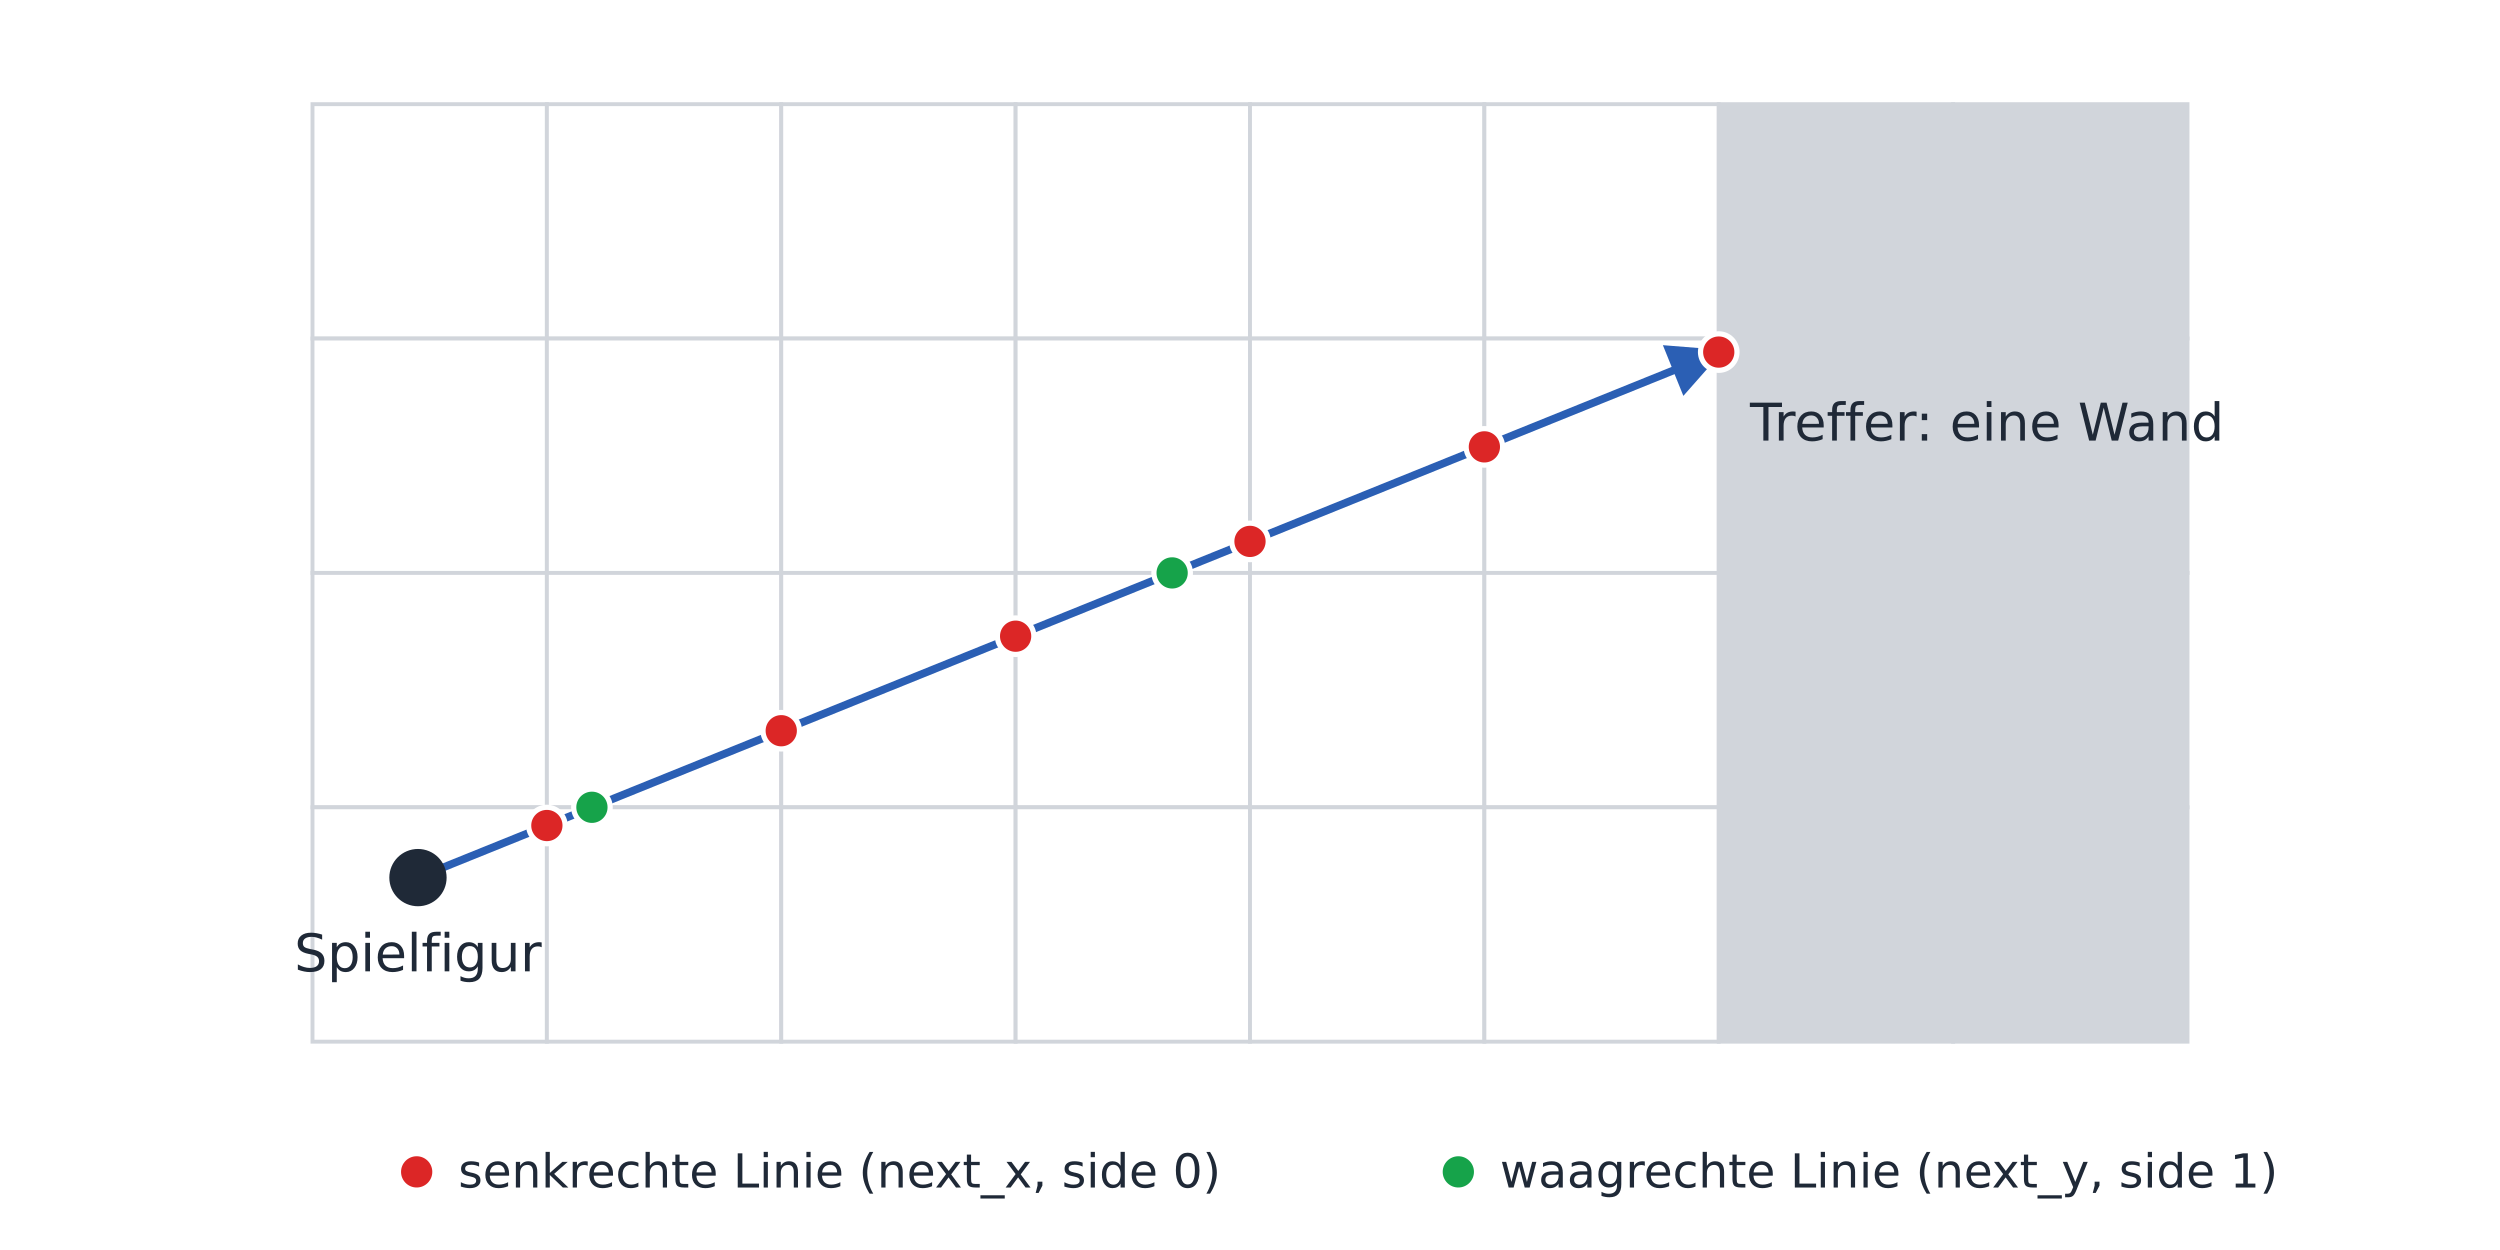
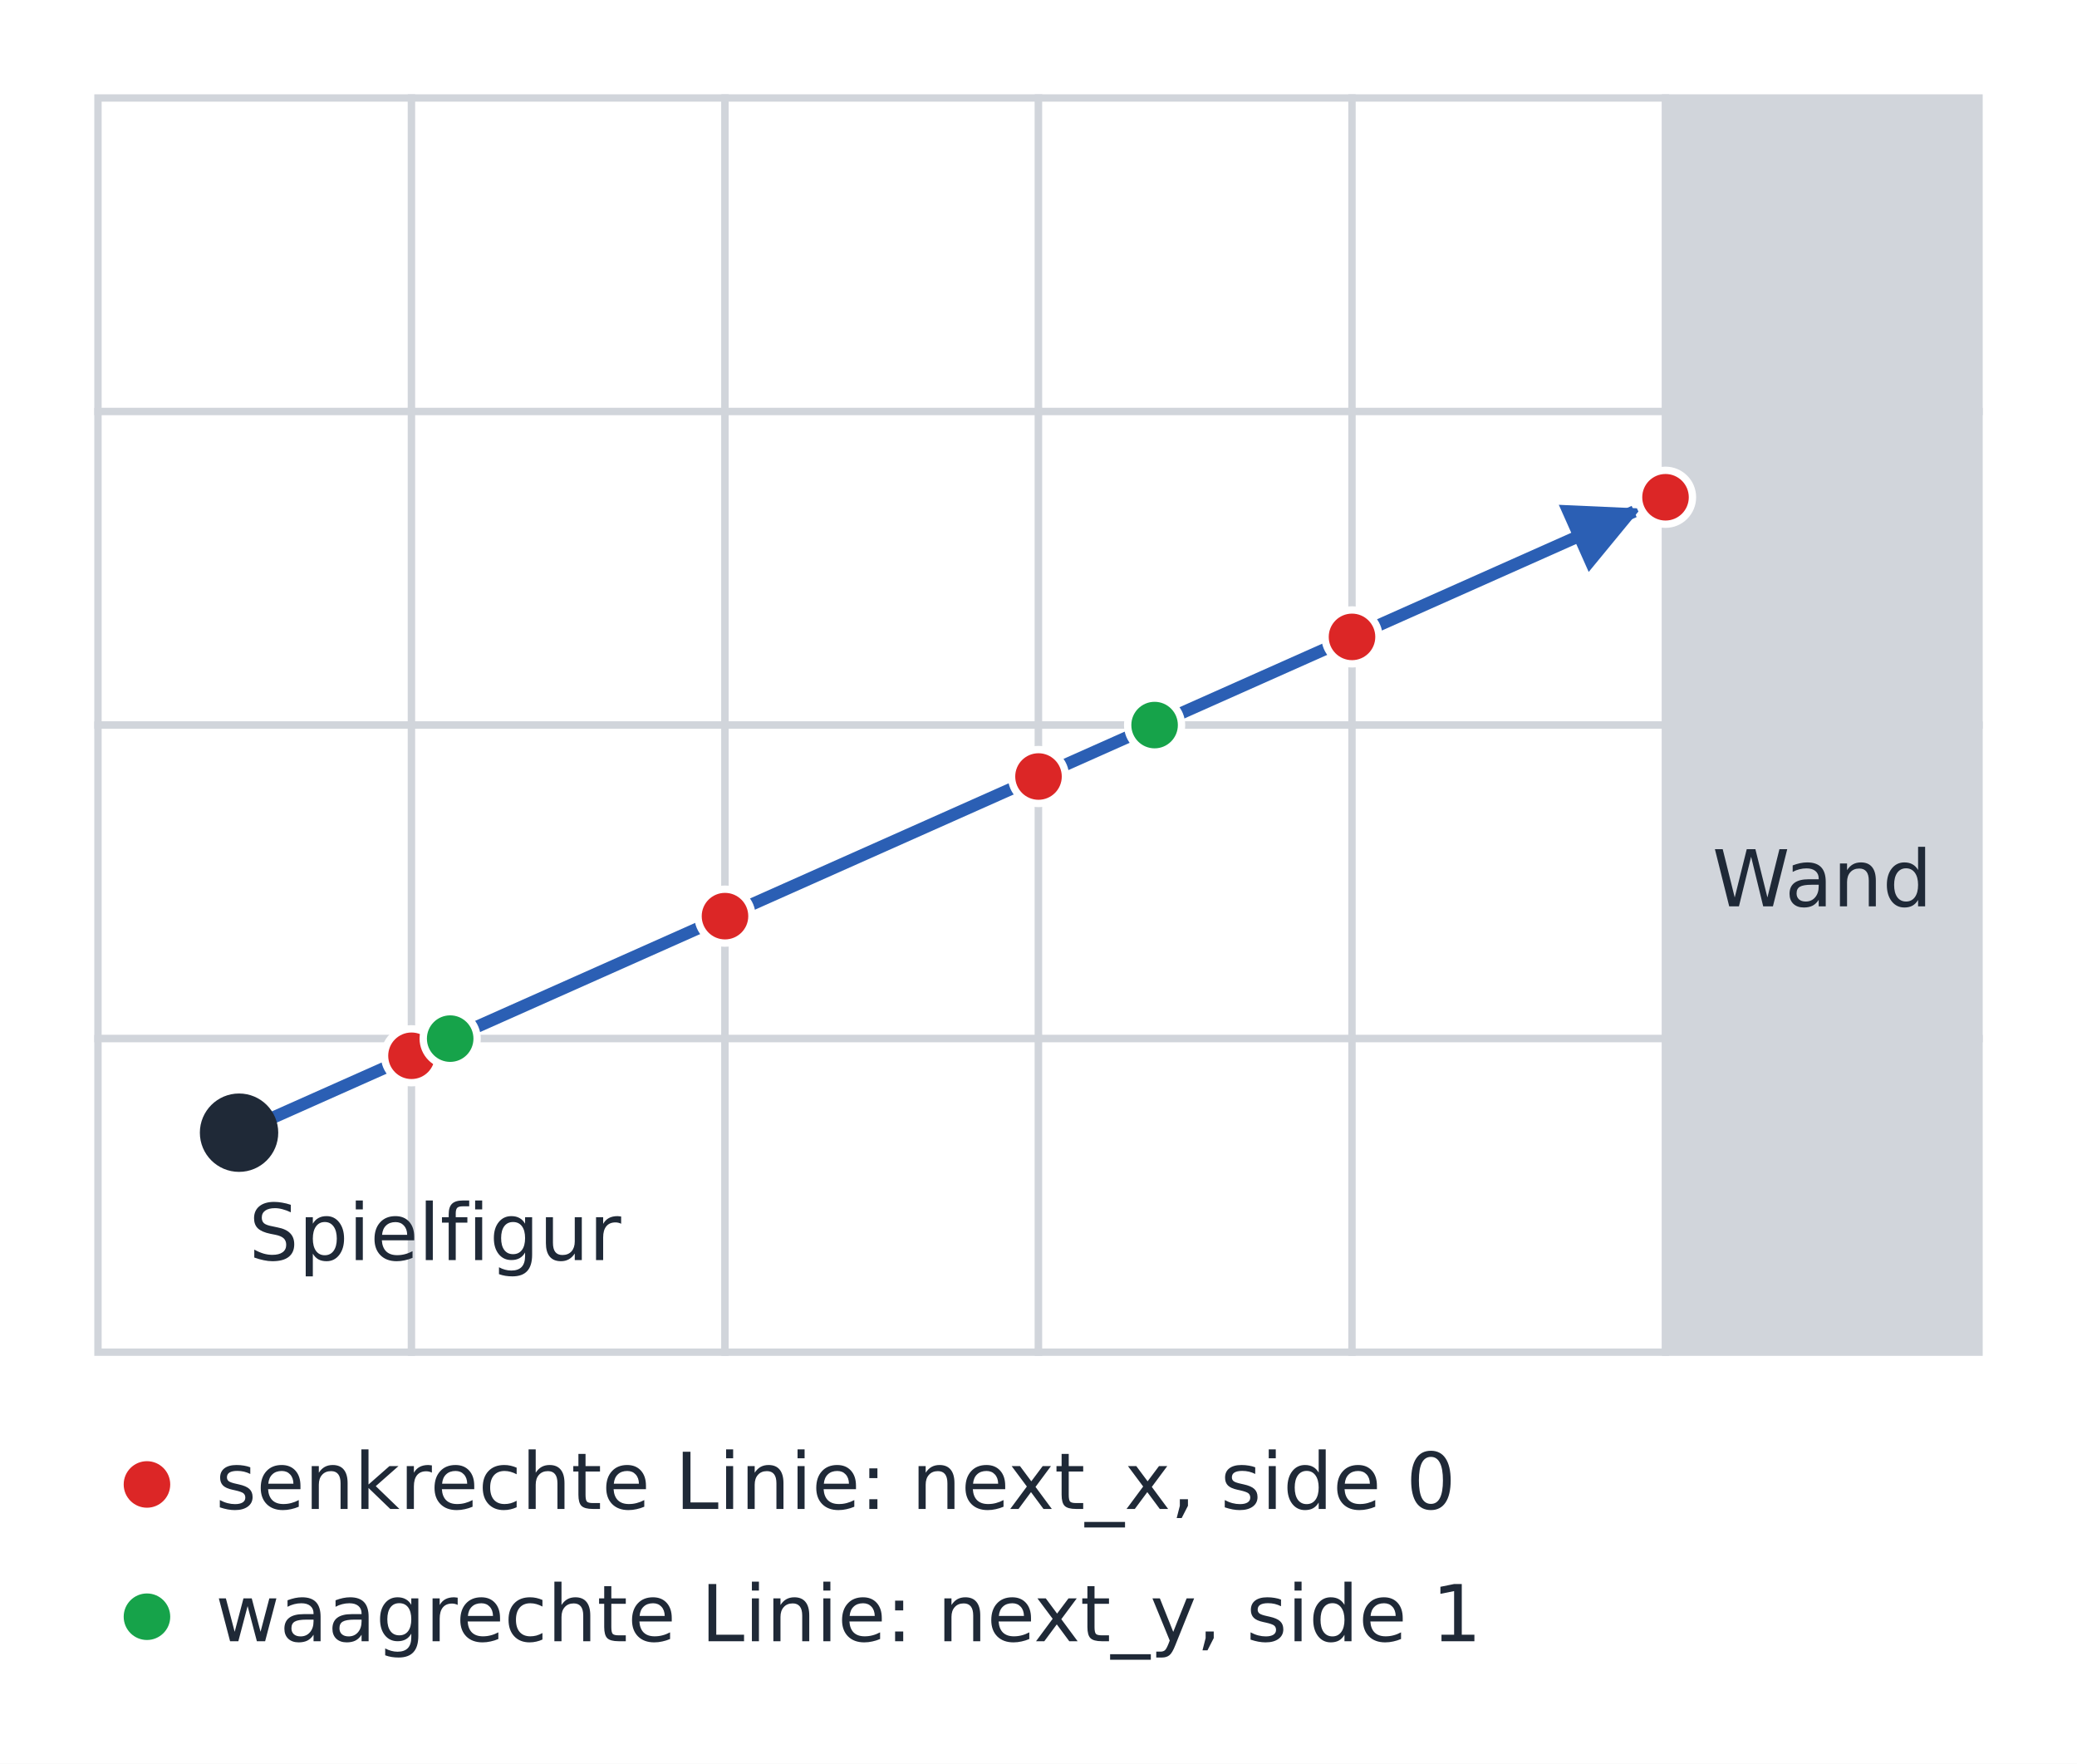
- <svg xmlns="http://www.w3.org/2000/svg" viewBox="0 0 960 480" width="960" height="480" font-family="IBM Plex Sans, DejaVu Sans, sans-serif">
+ <svg xmlns="http://www.w3.org/2000/svg" viewBox="0 0 424 360" width="424" height="360" font-family="IBM Plex Sans, DejaVu Sans, sans-serif">
  <defs>
-     <marker id="a-ink" viewBox="0 0 10 10" refX="9" refY="5" markerWidth="7" markerHeight="7" orient="auto-start-reverse">
+     <marker id="a-ink" viewBox="0 0 10 10" refX="9" refY="5" markerWidth="6" markerHeight="6" orient="auto-start-reverse">
      <path d="M0,0 L10,5 L0,10 z" fill="#1f2937" />
    </marker>
-     <marker id="a-blue" viewBox="0 0 10 10" refX="9" refY="5" markerWidth="7" markerHeight="7" orient="auto-start-reverse">
+     <marker id="a-blue" viewBox="0 0 10 10" refX="9" refY="5" markerWidth="6" markerHeight="6" orient="auto-start-reverse">
      <path d="M0,0 L10,5 L0,10 z" fill="#2b5fb4" />
    </marker>
-     <marker id="a-grey" viewBox="0 0 10 10" refX="9" refY="5" markerWidth="7" markerHeight="7" orient="auto-start-reverse">
+     <marker id="a-grey" viewBox="0 0 10 10" refX="9" refY="5" markerWidth="6" markerHeight="6" orient="auto-start-reverse">
      <path d="M0,0 L10,5 L0,10 z" fill="#6b7280" />
    </marker>
-     <marker id="a-red" viewBox="0 0 10 10" refX="9" refY="5" markerWidth="7" markerHeight="7" orient="auto-start-reverse">
+     <marker id="a-red" viewBox="0 0 10 10" refX="9" refY="5" markerWidth="6" markerHeight="6" orient="auto-start-reverse">
      <path d="M0,0 L10,5 L0,10 z" fill="#dc2626" />
    </marker>
-     <marker id="a-green" viewBox="0 0 10 10" refX="9" refY="5" markerWidth="7" markerHeight="7" orient="auto-start-reverse">
+     <marker id="a-green" viewBox="0 0 10 10" refX="9" refY="5" markerWidth="6" markerHeight="6" orient="auto-start-reverse">
      <path d="M0,0 L10,5 L0,10 z" fill="#16a34a" />
    </marker>
  </defs>
-   <rect width="960" height="480" fill="#ffffff" />
-   <rect x="120" y="40" width="90" height="90" fill="#ffffff" stroke="#d1d5db" stroke-width="1.5" />
-   <rect x="210" y="40" width="90" height="90" fill="#ffffff" stroke="#d1d5db" stroke-width="1.5" />
-   <rect x="300" y="40" width="90" height="90" fill="#ffffff" stroke="#d1d5db" stroke-width="1.5" />
-   <rect x="390" y="40" width="90" height="90" fill="#ffffff" stroke="#d1d5db" stroke-width="1.5" />
-   <rect x="480" y="40" width="90" height="90" fill="#ffffff" stroke="#d1d5db" stroke-width="1.5" />
-   <rect x="570" y="40" width="90" height="90" fill="#ffffff" stroke="#d1d5db" stroke-width="1.5" />
-   <rect x="660" y="40" width="90" height="90" fill="#d1d5db" stroke="#d1d5db" stroke-width="1.5" />
-   <rect x="750" y="40" width="90" height="90" fill="#d1d5db" stroke="#d1d5db" stroke-width="1.5" />
-   <rect x="120" y="130" width="90" height="90" fill="#ffffff" stroke="#d1d5db" stroke-width="1.5" />
-   <rect x="210" y="130" width="90" height="90" fill="#ffffff" stroke="#d1d5db" stroke-width="1.5" />
-   <rect x="300" y="130" width="90" height="90" fill="#ffffff" stroke="#d1d5db" stroke-width="1.5" />
-   <rect x="390" y="130" width="90" height="90" fill="#ffffff" stroke="#d1d5db" stroke-width="1.5" />
-   <rect x="480" y="130" width="90" height="90" fill="#ffffff" stroke="#d1d5db" stroke-width="1.5" />
-   <rect x="570" y="130" width="90" height="90" fill="#ffffff" stroke="#d1d5db" stroke-width="1.5" />
-   <rect x="660" y="130" width="90" height="90" fill="#d1d5db" stroke="#d1d5db" stroke-width="1.5" />
-   <rect x="750" y="130" width="90" height="90" fill="#d1d5db" stroke="#d1d5db" stroke-width="1.5" />
-   <rect x="120" y="220" width="90" height="90" fill="#ffffff" stroke="#d1d5db" stroke-width="1.5" />
-   <rect x="210" y="220" width="90" height="90" fill="#ffffff" stroke="#d1d5db" stroke-width="1.5" />
-   <rect x="300" y="220" width="90" height="90" fill="#ffffff" stroke="#d1d5db" stroke-width="1.5" />
-   <rect x="390" y="220" width="90" height="90" fill="#ffffff" stroke="#d1d5db" stroke-width="1.5" />
-   <rect x="480" y="220" width="90" height="90" fill="#ffffff" stroke="#d1d5db" stroke-width="1.5" />
-   <rect x="570" y="220" width="90" height="90" fill="#ffffff" stroke="#d1d5db" stroke-width="1.5" />
-   <rect x="660" y="220" width="90" height="90" fill="#d1d5db" stroke="#d1d5db" stroke-width="1.5" />
-   <rect x="750" y="220" width="90" height="90" fill="#d1d5db" stroke="#d1d5db" stroke-width="1.5" />
-   <rect x="120" y="310" width="90" height="90" fill="#ffffff" stroke="#d1d5db" stroke-width="1.5" />
-   <rect x="210" y="310" width="90" height="90" fill="#ffffff" stroke="#d1d5db" stroke-width="1.5" />
-   <rect x="300" y="310" width="90" height="90" fill="#ffffff" stroke="#d1d5db" stroke-width="1.5" />
-   <rect x="390" y="310" width="90" height="90" fill="#ffffff" stroke="#d1d5db" stroke-width="1.5" />
-   <rect x="480" y="310" width="90" height="90" fill="#ffffff" stroke="#d1d5db" stroke-width="1.5" />
-   <rect x="570" y="310" width="90" height="90" fill="#ffffff" stroke="#d1d5db" stroke-width="1.5" />
-   <rect x="660" y="310" width="90" height="90" fill="#d1d5db" stroke="#d1d5db" stroke-width="1.5" />
-   <rect x="750" y="310" width="90" height="90" fill="#d1d5db" stroke="#d1d5db" stroke-width="1.5" />
-   <line x1="160.5" y1="337.0" x2="660.0" y2="135.2" stroke="#2b5fb4" stroke-width="3" marker-end="url(#a-blue)" />
-   <circle cx="210.0" cy="317.0" r="7.0" fill="#dc2626" stroke="#ffffff" stroke-width="2" />
-   <circle cx="227.3" cy="310.0" r="7.0" fill="#16a34a" stroke="#ffffff" stroke-width="2" />
-   <circle cx="300.0" cy="280.6" r="7.0" fill="#dc2626" stroke="#ffffff" stroke-width="2" />
-   <circle cx="390.0" cy="244.3" r="7.0" fill="#dc2626" stroke="#ffffff" stroke-width="2" />
-   <circle cx="450.1" cy="220.0" r="7.0" fill="#16a34a" stroke="#ffffff" stroke-width="2" />
-   <circle cx="480.0" cy="207.9" r="7.0" fill="#dc2626" stroke="#ffffff" stroke-width="2" />
-   <circle cx="570.0" cy="171.6" r="7.0" fill="#dc2626" stroke="#ffffff" stroke-width="2" />
-   <circle cx="660.0" cy="135.2" r="7.0" fill="#dc2626" stroke="#ffffff" stroke-width="2" />
-   <circle cx="160.5" cy="337.0" r="10.0" fill="#1f2937" stroke="#1f2937" stroke-width="2" />
-   <text x="160.5" y="373.0" font-size="20" fill="#1f2937" text-anchor="middle">Spielfigur</text>
-   <text x="672.0" y="169.2" font-size="20" fill="#1f2937" text-anchor="start">Treffer: eine Wand</text>
-   <circle cx="160.0" cy="450.0" r="7.0" fill="#dc2626" stroke="#ffffff" stroke-width="2" />
-   <text x="176.0" y="456.0" font-size="18" fill="#1f2937" text-anchor="start">senkrechte Linie (next_x, side 0)</text>
-   <circle cx="560.0" cy="450.0" r="7.0" fill="#16a34a" stroke="#ffffff" stroke-width="2" />
-   <text x="576.0" y="456.0" font-size="18" fill="#1f2937" text-anchor="start">waagrechte Linie (next_y, side 1)</text>
+   <rect width="424" height="360" fill="#ffffff" />
+   <rect x="20.0" y="20.0" width="64.0" height="64.0" fill="#ffffff" stroke="#d1d5db" stroke-width="1.5" />
+   <rect x="84.0" y="20.0" width="64.0" height="64.0" fill="#ffffff" stroke="#d1d5db" stroke-width="1.5" />
+   <rect x="148.0" y="20.0" width="64.0" height="64.0" fill="#ffffff" stroke="#d1d5db" stroke-width="1.5" />
+   <rect x="212.0" y="20.0" width="64.0" height="64.0" fill="#ffffff" stroke="#d1d5db" stroke-width="1.5" />
+   <rect x="276.0" y="20.0" width="64.0" height="64.0" fill="#ffffff" stroke="#d1d5db" stroke-width="1.5" />
+   <rect x="340.0" y="20.0" width="64.0" height="64.0" fill="#d1d5db" stroke="#d1d5db" stroke-width="1.5" />
+   <rect x="20.0" y="84.0" width="64.0" height="64.0" fill="#ffffff" stroke="#d1d5db" stroke-width="1.5" />
+   <rect x="84.0" y="84.0" width="64.0" height="64.0" fill="#ffffff" stroke="#d1d5db" stroke-width="1.5" />
+   <rect x="148.0" y="84.0" width="64.0" height="64.0" fill="#ffffff" stroke="#d1d5db" stroke-width="1.5" />
+   <rect x="212.0" y="84.0" width="64.0" height="64.0" fill="#ffffff" stroke="#d1d5db" stroke-width="1.5" />
+   <rect x="276.0" y="84.0" width="64.0" height="64.0" fill="#ffffff" stroke="#d1d5db" stroke-width="1.5" />
+   <rect x="340.0" y="84.0" width="64.0" height="64.0" fill="#d1d5db" stroke="#d1d5db" stroke-width="1.5" />
+   <rect x="20.0" y="148.0" width="64.0" height="64.0" fill="#ffffff" stroke="#d1d5db" stroke-width="1.5" />
+   <rect x="84.0" y="148.0" width="64.0" height="64.0" fill="#ffffff" stroke="#d1d5db" stroke-width="1.5" />
+   <rect x="148.0" y="148.0" width="64.0" height="64.0" fill="#ffffff" stroke="#d1d5db" stroke-width="1.5" />
+   <rect x="212.0" y="148.0" width="64.0" height="64.0" fill="#ffffff" stroke="#d1d5db" stroke-width="1.5" />
+   <rect x="276.0" y="148.0" width="64.0" height="64.0" fill="#ffffff" stroke="#d1d5db" stroke-width="1.5" />
+   <rect x="340.0" y="148.0" width="64.0" height="64.0" fill="#d1d5db" stroke="#d1d5db" stroke-width="1.5" />
+   <rect x="20.0" y="212.0" width="64.0" height="64.0" fill="#ffffff" stroke="#d1d5db" stroke-width="1.5" />
+   <rect x="84.0" y="212.0" width="64.0" height="64.0" fill="#ffffff" stroke="#d1d5db" stroke-width="1.5" />
+   <rect x="148.0" y="212.0" width="64.0" height="64.0" fill="#ffffff" stroke="#d1d5db" stroke-width="1.5" />
+   <rect x="212.0" y="212.0" width="64.0" height="64.0" fill="#ffffff" stroke="#d1d5db" stroke-width="1.5" />
+   <rect x="276.0" y="212.0" width="64.0" height="64.0" fill="#ffffff" stroke="#d1d5db" stroke-width="1.5" />
+   <rect x="340.0" y="212.0" width="64.0" height="64.0" fill="#d1d5db" stroke="#d1d5db" stroke-width="1.5" />
+   <line x1="48.8" y1="231.2" x2="333.6" y2="104.4" stroke="#2b5fb4" stroke-width="2.5" marker-end="url(#a-blue)" />
+   <circle cx="84.0" cy="215.5" r="5.5" fill="#dc2626" stroke="#ffffff" stroke-width="1.5" />
+   <circle cx="91.9" cy="212.0" r="5.5" fill="#16a34a" stroke="#ffffff" stroke-width="1.5" />
+   <circle cx="148.0" cy="187.0" r="5.5" fill="#dc2626" stroke="#ffffff" stroke-width="1.5" />
+   <circle cx="212.0" cy="158.5" r="5.5" fill="#dc2626" stroke="#ffffff" stroke-width="1.5" />
+   <circle cx="235.7" cy="148.0" r="5.5" fill="#16a34a" stroke="#ffffff" stroke-width="1.5" />
+   <circle cx="276.0" cy="130.0" r="5.5" fill="#dc2626" stroke="#ffffff" stroke-width="1.5" />
+   <circle cx="340.0" cy="101.5" r="5.5" fill="#dc2626" stroke="#ffffff" stroke-width="1.5" />
+   <circle cx="48.8" cy="231.2" r="7.0" fill="#1f2937" stroke="#1f2937" stroke-width="2" />
+   <text x="50.8" y="257.2" font-size="16" fill="#1f2937" text-anchor="start">Spielfigur</text>
+   <text x="372.0" y="185.0" font-size="16" fill="#1f2937" text-anchor="middle">Wand</text>
+   <circle cx="30.0" cy="303.0" r="5.5" fill="#dc2626" stroke="#ffffff" stroke-width="1.5" />
+   <text x="44.0" y="308.0" font-size="16" fill="#1f2937" text-anchor="start">senkrechte Linie: next_x, side 0</text>
+   <circle cx="30.0" cy="330.0" r="5.5" fill="#16a34a" stroke="#ffffff" stroke-width="1.5" />
+   <text x="44.0" y="335.0" font-size="16" fill="#1f2937" text-anchor="start">waagrechte Linie: next_y, side 1</text>
</svg>
